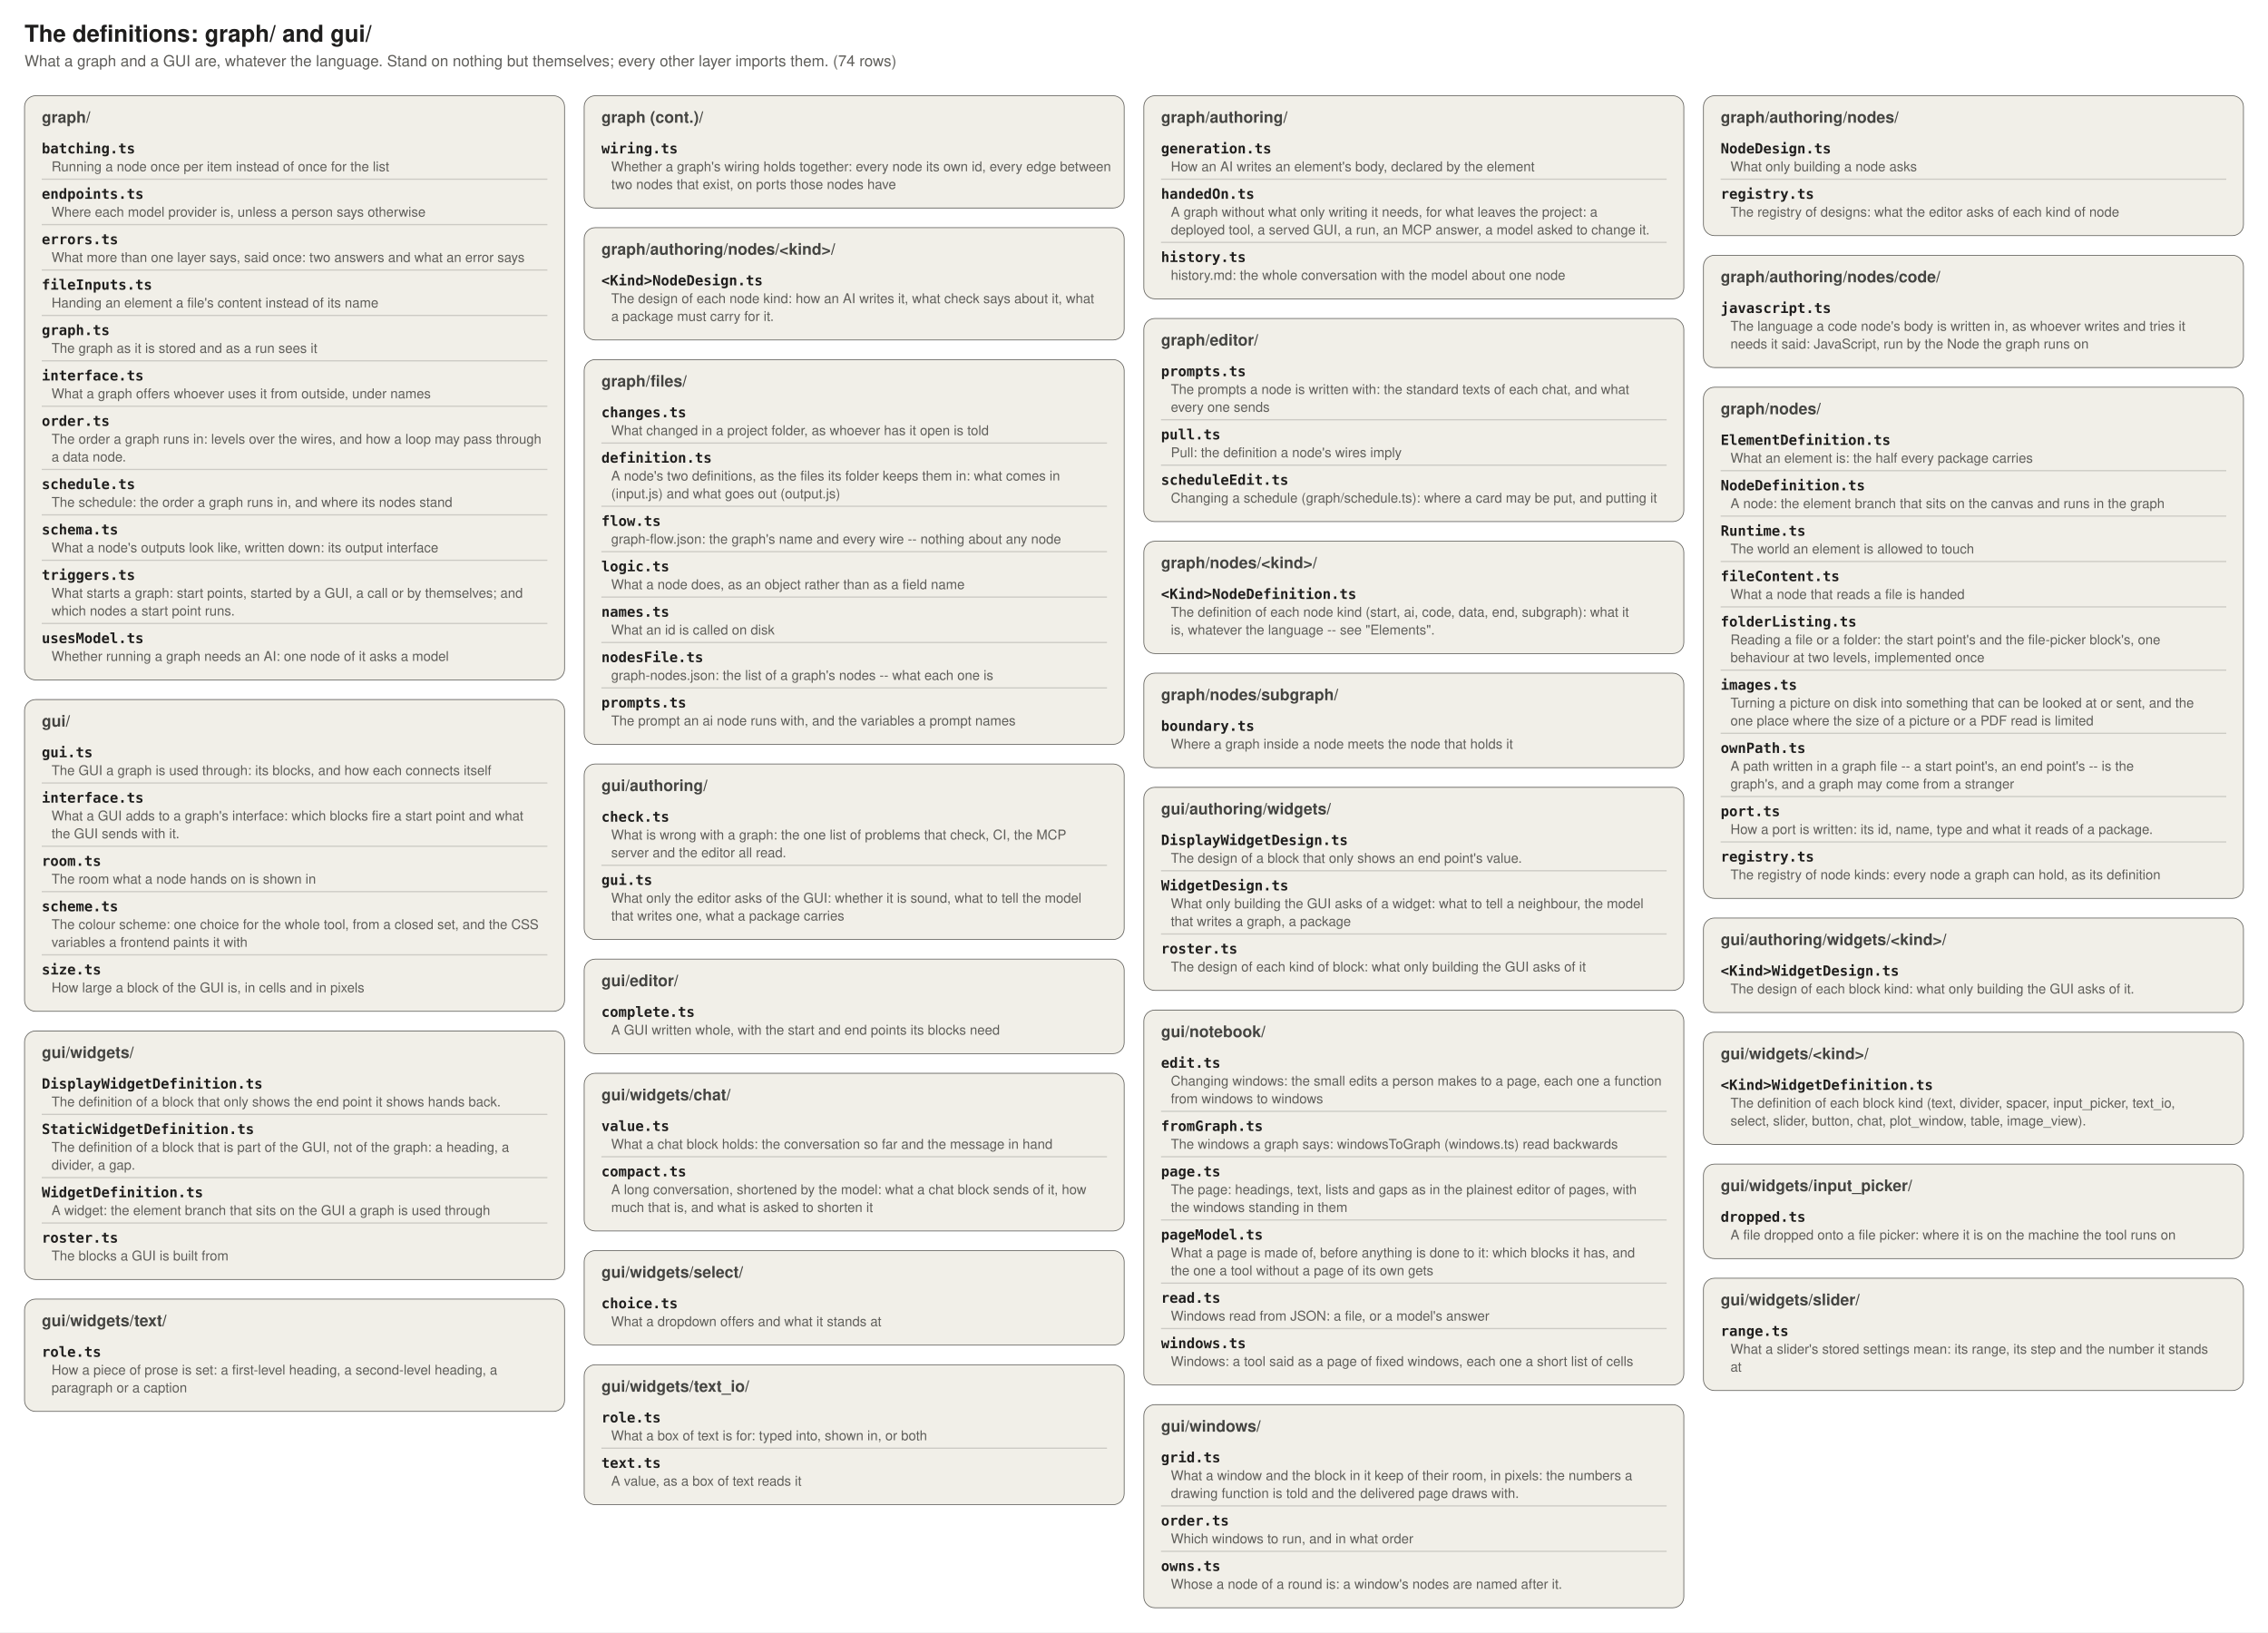
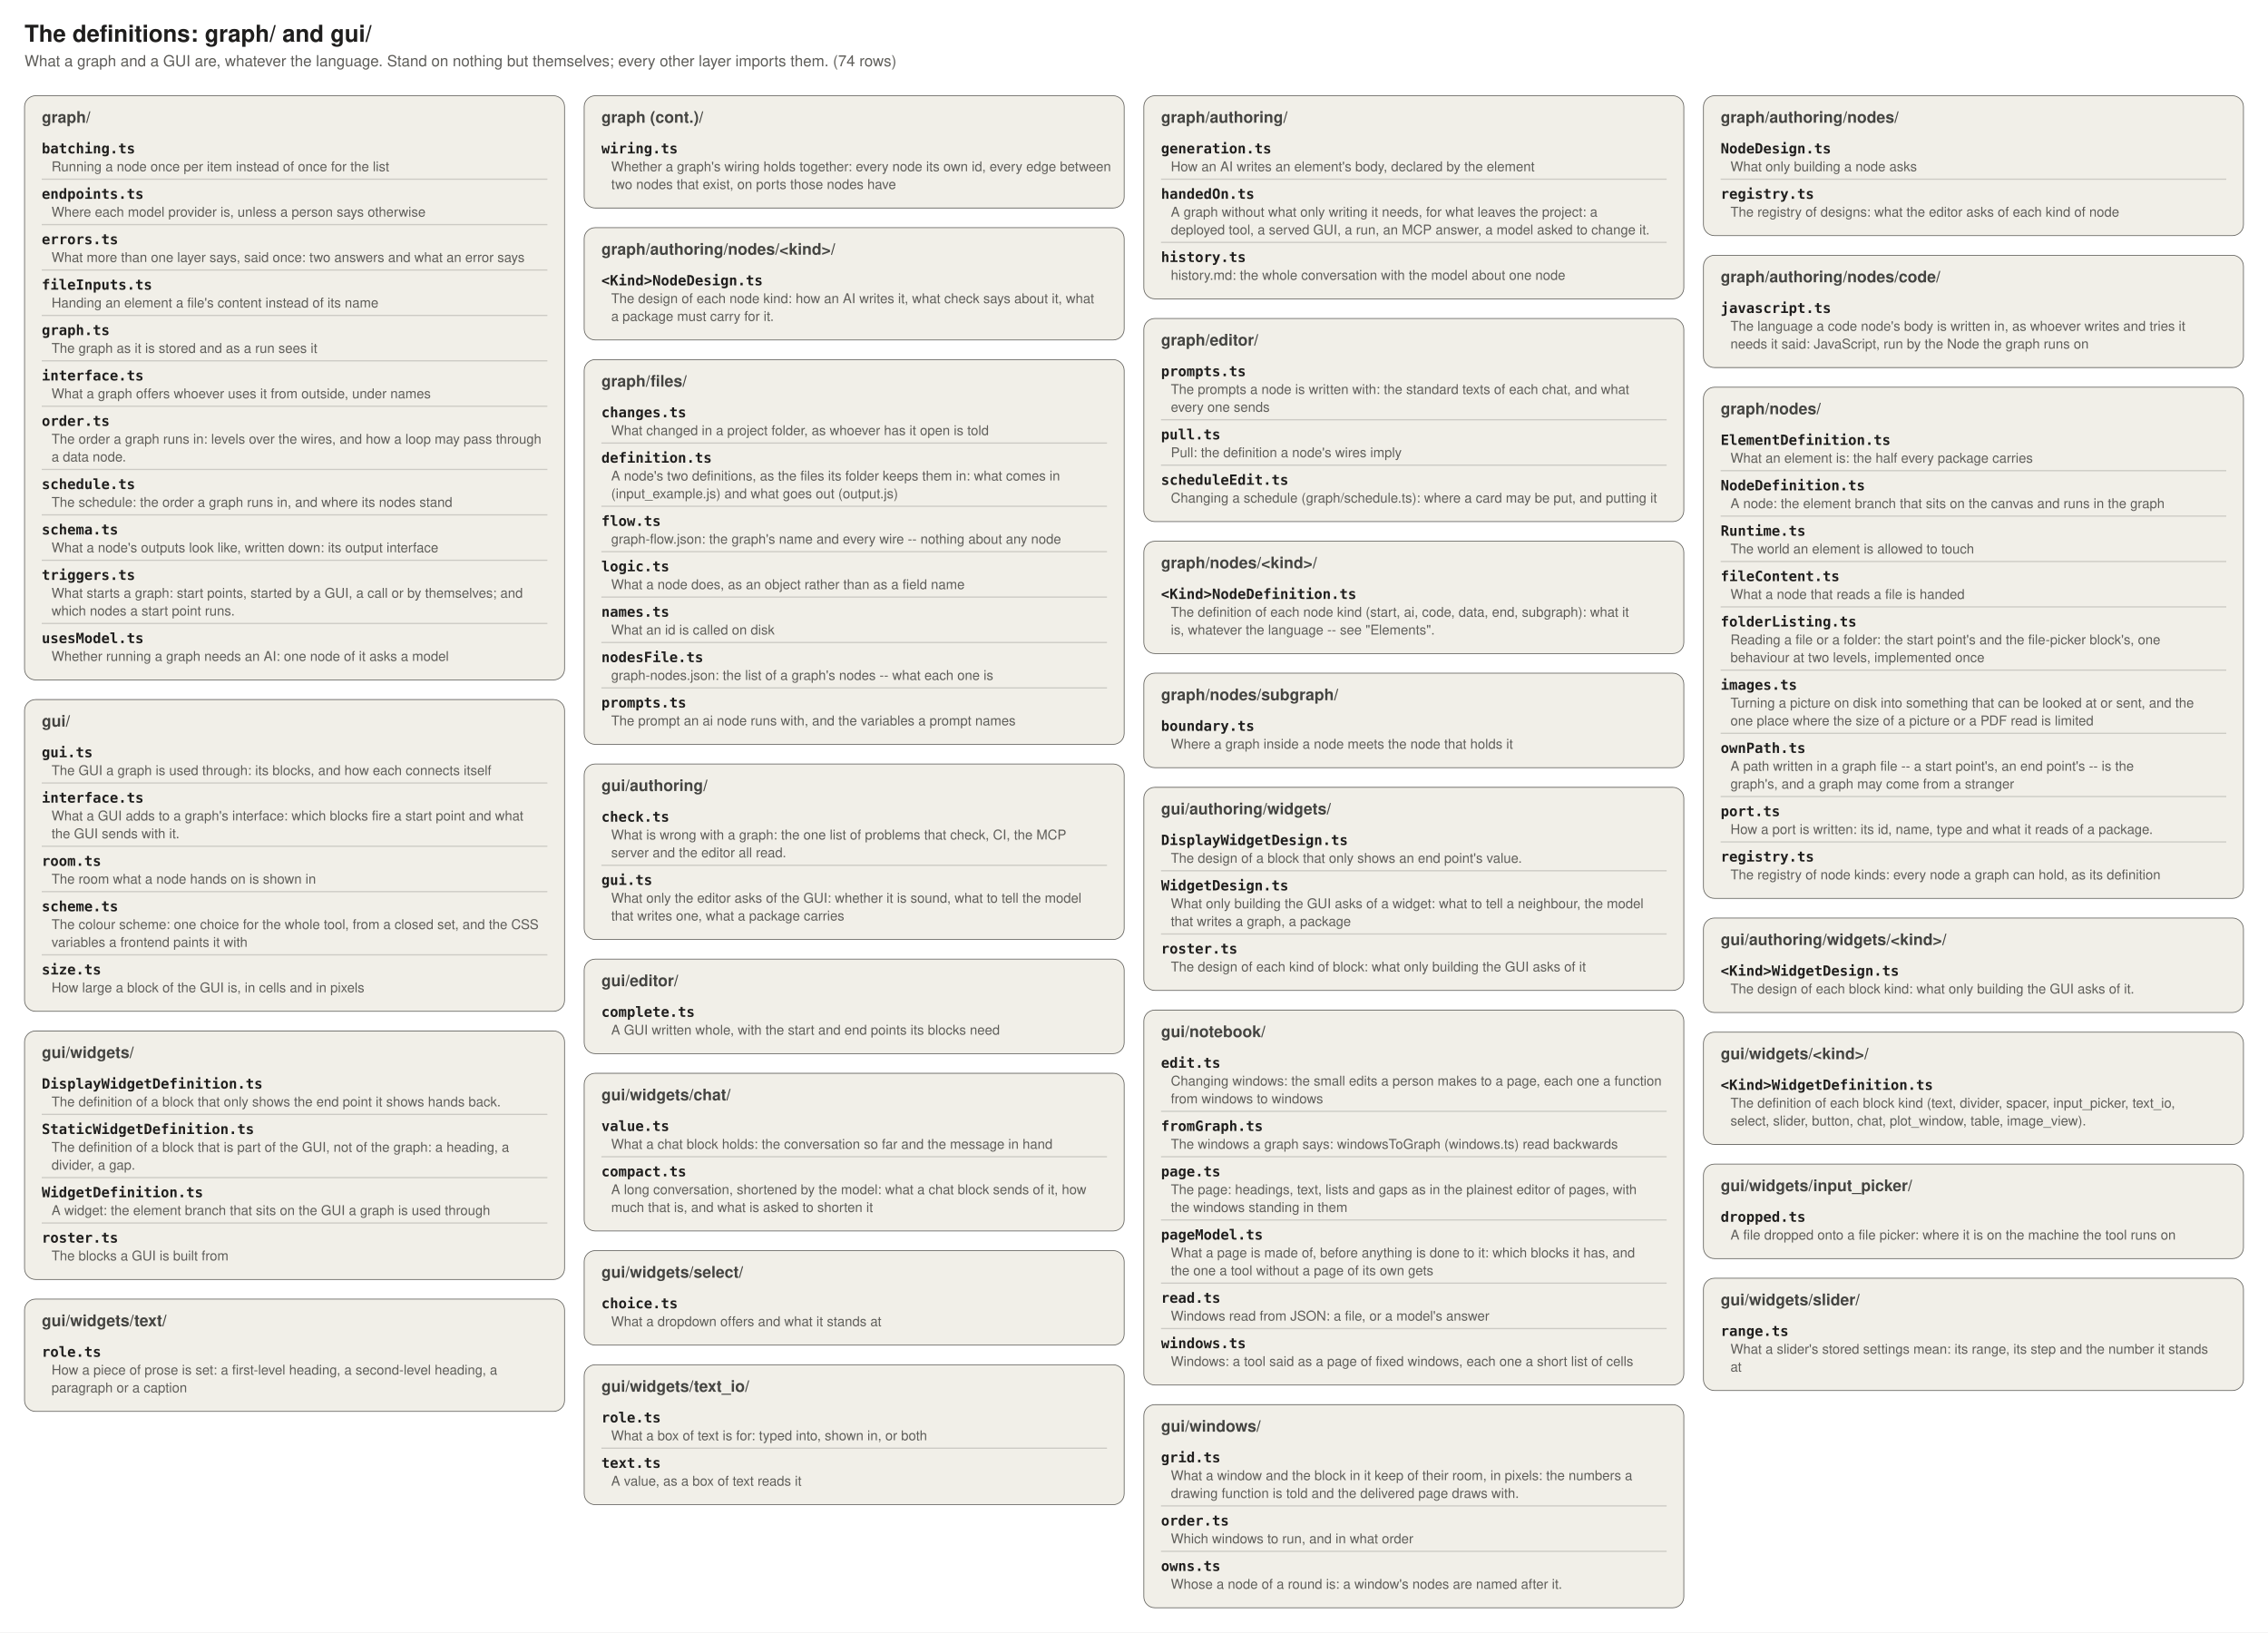
<svg xmlns="http://www.w3.org/2000/svg" width="1848" viewBox="0 0 1848 1330" role="img">
  <style>svg{font-family:Segoe UI,Helvetica,Arial,sans-serif}.bg{fill:#ffffff}.h{font-size:19px;font-weight:600;fill:#1f1e1d}.n{font-size:12.5px;fill:#5f5e5a}.d{font-size:13px;font-weight:600;fill:#444441}.f{font-family:Consolas,Menlo,monospace;font-size:11.5px;font-weight:600;fill:#1f1e1d}.r{font-size:11px;fill:#5f5e5a}.box{fill:#F1EFE8;stroke:#5F5E5A;stroke-width:.6}.row{stroke:#5F5E5A;stroke-opacity:.25}@media (prefers-color-scheme:dark){.bg{fill:#1c1c1a}.h,.f{fill:#e8e6dc}.n,.r{fill:#b4b2a9}.d{fill:#D3D1C7}.box{fill:#262624;stroke:#B4B2A9}.row{stroke:#B4B2A9}}</style>
  <rect class="bg" width="1848" height="1330" />
  <text class="h" x="20" y="34">The definitions: graph/ and gui/</text>
  <text class="n" x="20" y="54">What a graph and a GUI are, whatever the language. Stand on nothing but themselves; every other layer imports them. (74 rows)</text>
  <g>
    <rect class="box" x="20" y="78" width="440" height="476" rx="9" />
    <text class="d" x="34" y="100">graph/</text>
    <text class="f" x="34" y="125">batching.ts</text>
    <text class="r" x="42" y="139.5">Running a node once per item instead of once for the list</text>
    <line class="row" x1="34" x2="446" y1="146" y2="146" />
    <text class="f" x="34" y="162">endpoints.ts</text>
    <text class="r" x="42" y="176.5">Where each model provider is, unless a person says otherwise</text>
    <line class="row" x1="34" x2="446" y1="183" y2="183" />
    <text class="f" x="34" y="199">errors.ts</text>
    <text class="r" x="42" y="213.5">What more than one layer says, said once: two answers and what an error says</text>
    <line class="row" x1="34" x2="446" y1="220" y2="220" />
    <text class="f" x="34" y="236">fileInputs.ts</text>
    <text class="r" x="42" y="250.5">Handing an element a file's content instead of its name</text>
    <line class="row" x1="34" x2="446" y1="257" y2="257" />
    <text class="f" x="34" y="273">graph.ts</text>
    <text class="r" x="42" y="287.5">The graph as it is stored and as a run sees it</text>
    <line class="row" x1="34" x2="446" y1="294" y2="294" />
    <text class="f" x="34" y="310">interface.ts</text>
    <text class="r" x="42" y="324.5">What a graph offers whoever uses it from outside, under names</text>
    <line class="row" x1="34" x2="446" y1="331" y2="331" />
    <text class="f" x="34" y="347">order.ts</text>
    <text class="r" x="42" y="361.5">The order a graph runs in: levels over the wires, and how a loop may pass through</text>
    <text class="r" x="42" y="376">a data node.</text>
    <line class="row" x1="34" x2="446" y1="382.5" y2="382.5" />
    <text class="f" x="34" y="398.5">schedule.ts</text>
    <text class="r" x="42" y="413">The schedule: the order a graph runs in, and where its nodes stand</text>
    <line class="row" x1="34" x2="446" y1="419.5" y2="419.5" />
    <text class="f" x="34" y="435.5">schema.ts</text>
    <text class="r" x="42" y="450">What a node's outputs look like, written down: its output interface</text>
    <line class="row" x1="34" x2="446" y1="456.5" y2="456.5" />
    <text class="f" x="34" y="472.5">triggers.ts</text>
    <text class="r" x="42" y="487">What starts a graph: start points, started by a GUI, a call or by themselves; and</text>
    <text class="r" x="42" y="501.5">which nodes a start point runs.</text>
    <line class="row" x1="34" x2="446" y1="508" y2="508" />
    <text class="f" x="34" y="524">usesModel.ts</text>
    <text class="r" x="42" y="538.5">Whether running a graph needs an AI: one node of it asks a model</text>
  </g>
  <g>
    <rect class="box" x="476" y="78" width="440" height="91.5" rx="9" />
    <text class="d" x="490" y="100">graph (cont.)/</text>
    <text class="f" x="490" y="125">wiring.ts</text>
    <text class="r" x="498" y="139.5">Whether a graph's wiring holds together: every node its own id, every edge between</text>
    <text class="r" x="498" y="154">two nodes that exist, on ports those nodes have</text>
  </g>
  <g>
    <rect class="box" x="932" y="78" width="440" height="165.5" rx="9" />
    <text class="d" x="946" y="100">graph/authoring/</text>
    <text class="f" x="946" y="125">generation.ts</text>
    <text class="r" x="954" y="139.5">How an AI writes an element's body, declared by the element</text>
    <line class="row" x1="946" x2="1358" y1="146" y2="146" />
    <text class="f" x="946" y="162">handedOn.ts</text>
    <text class="r" x="954" y="176.5">A graph without what only writing it needs, for what leaves the project: a</text>
    <text class="r" x="954" y="191">deployed tool, a served GUI, a run, an MCP answer, a model asked to change it.</text>
    <line class="row" x1="946" x2="1358" y1="197.5" y2="197.5" />
    <text class="f" x="946" y="213.5">history.ts</text>
    <text class="r" x="954" y="228">history.md: the whole conversation with the model about one node</text>
  </g>
  <g>
    <rect class="box" x="1388" y="78" width="440" height="114" rx="9" />
    <text class="d" x="1402" y="100">graph/authoring/nodes/</text>
    <text class="f" x="1402" y="125">NodeDesign.ts</text>
    <text class="r" x="1410" y="139.5">What only building a node asks</text>
    <line class="row" x1="1402" x2="1814" y1="146" y2="146" />
    <text class="f" x="1402" y="162">registry.ts</text>
    <text class="r" x="1410" y="176.5">The registry of designs: what the editor asks of each kind of node</text>
  </g>
  <g>
    <rect class="box" x="476" y="185.5" width="440" height="91.5" rx="9" />
    <text class="d" x="490" y="207.5">graph/authoring/nodes/&lt;kind&gt;/</text>
    <text class="f" x="490" y="232.5">&lt;Kind&gt;NodeDesign.ts</text>
    <text class="r" x="498" y="247">The design of each node kind: how an AI writes it, what check says about it, what</text>
    <text class="r" x="498" y="261.5">a package must carry for it.</text>
  </g>
  <g>
    <rect class="box" x="1388" y="208" width="440" height="91.5" rx="9" />
    <text class="d" x="1402" y="230">graph/authoring/nodes/code/</text>
    <text class="f" x="1402" y="255">javascript.ts</text>
    <text class="r" x="1410" y="269.5">The language a code node's body is written in, as whoever writes and tries it</text>
    <text class="r" x="1410" y="284">needs it said: JavaScript, run by the Node the graph runs on</text>
  </g>
  <g>
    <rect class="box" x="932" y="259.5" width="440" height="165.5" rx="9" />
    <text class="d" x="946" y="281.5">graph/editor/</text>
    <text class="f" x="946" y="306.5">prompts.ts</text>
    <text class="r" x="954" y="321">The prompts a node is written with: the standard texts of each chat, and what</text>
    <text class="r" x="954" y="335.5">every one sends</text>
    <line class="row" x1="946" x2="1358" y1="342" y2="342" />
    <text class="f" x="946" y="358">pull.ts</text>
    <text class="r" x="954" y="372.5">Pull: the definition a node's wires imply</text>
    <line class="row" x1="946" x2="1358" y1="379" y2="379" />
    <text class="f" x="946" y="395">scheduleEdit.ts</text>
    <text class="r" x="954" y="409.5">Changing a schedule (graph/schedule.ts): where a card may be put, and putting it</text>
  </g>
  <g>
    <rect class="box" x="476" y="293" width="440" height="313.5" rx="9" />
    <text class="d" x="490" y="315">graph/files/</text>
    <text class="f" x="490" y="340">changes.ts</text>
    <text class="r" x="498" y="354.5">What changed in a project folder, as whoever has it open is told</text>
    <line class="row" x1="490" x2="902" y1="361" y2="361" />
    <text class="f" x="490" y="377">definition.ts</text>
    <text class="r" x="498" y="391.5">A node's two definitions, as the files its folder keeps them in: what comes in</text>
-     <text class="r" x="498" y="406">(input.js) and what goes out (output.js)</text>
+     <text class="r" x="498" y="406">(input_example.js) and what goes out (output.js)</text>
    <line class="row" x1="490" x2="902" y1="412.5" y2="412.5" />
    <text class="f" x="490" y="428.5">flow.ts</text>
    <text class="r" x="498" y="443">graph-flow.json: the graph's name and every wire -- nothing about any node</text>
    <line class="row" x1="490" x2="902" y1="449.5" y2="449.5" />
    <text class="f" x="490" y="465.5">logic.ts</text>
    <text class="r" x="498" y="480">What a node does, as an object rather than as a field name</text>
    <line class="row" x1="490" x2="902" y1="486.5" y2="486.5" />
    <text class="f" x="490" y="502.5">names.ts</text>
    <text class="r" x="498" y="517">What an id is called on disk</text>
    <line class="row" x1="490" x2="902" y1="523.5" y2="523.5" />
    <text class="f" x="490" y="539.5">nodesFile.ts</text>
    <text class="r" x="498" y="554">graph-nodes.json: the list of a graph's nodes -- what each one is</text>
    <line class="row" x1="490" x2="902" y1="560.5" y2="560.5" />
    <text class="f" x="490" y="576.5">prompts.ts</text>
    <text class="r" x="498" y="591">The prompt an ai node runs with, and the variables a prompt names</text>
  </g>
  <g>
    <rect class="box" x="1388" y="315.5" width="440" height="416.5" rx="9" />
    <text class="d" x="1402" y="337.5">graph/nodes/</text>
    <text class="f" x="1402" y="362.5">ElementDefinition.ts</text>
    <text class="r" x="1410" y="377">What an element is: the half every package carries</text>
    <line class="row" x1="1402" x2="1814" y1="383.5" y2="383.5" />
    <text class="f" x="1402" y="399.5">NodeDefinition.ts</text>
    <text class="r" x="1410" y="414">A node: the element branch that sits on the canvas and runs in the graph</text>
    <line class="row" x1="1402" x2="1814" y1="420.5" y2="420.5" />
    <text class="f" x="1402" y="436.5">Runtime.ts</text>
    <text class="r" x="1410" y="451">The world an element is allowed to touch</text>
    <line class="row" x1="1402" x2="1814" y1="457.5" y2="457.5" />
    <text class="f" x="1402" y="473.5">fileContent.ts</text>
    <text class="r" x="1410" y="488">What a node that reads a file is handed</text>
    <line class="row" x1="1402" x2="1814" y1="494.5" y2="494.5" />
    <text class="f" x="1402" y="510.5">folderListing.ts</text>
    <text class="r" x="1410" y="525">Reading a file or a folder: the start point's and the file-picker block's, one</text>
    <text class="r" x="1410" y="539.5">behaviour at two levels, implemented once</text>
    <line class="row" x1="1402" x2="1814" y1="546" y2="546" />
    <text class="f" x="1402" y="562">images.ts</text>
    <text class="r" x="1410" y="576.5">Turning a picture on disk into something that can be looked at or sent, and the</text>
    <text class="r" x="1410" y="591">one place where the size of a picture or a PDF read is limited</text>
    <line class="row" x1="1402" x2="1814" y1="597.5" y2="597.5" />
    <text class="f" x="1402" y="613.5">ownPath.ts</text>
    <text class="r" x="1410" y="628">A path written in a graph file -- a start point's, an end point's -- is the</text>
    <text class="r" x="1410" y="642.5">graph's, and a graph may come from a stranger</text>
    <line class="row" x1="1402" x2="1814" y1="649" y2="649" />
    <text class="f" x="1402" y="665">port.ts</text>
    <text class="r" x="1410" y="679.5">How a port is written: its id, name, type and what it reads of a package.</text>
    <line class="row" x1="1402" x2="1814" y1="686" y2="686" />
    <text class="f" x="1402" y="702">registry.ts</text>
    <text class="r" x="1410" y="716.5">The registry of node kinds: every node a graph can hold, as its definition</text>
  </g>
  <g>
    <rect class="box" x="932" y="441" width="440" height="91.5" rx="9" />
    <text class="d" x="946" y="463">graph/nodes/&lt;kind&gt;/</text>
    <text class="f" x="946" y="488">&lt;Kind&gt;NodeDefinition.ts</text>
    <text class="r" x="954" y="502.5">The definition of each node kind (start, ai, code, data, end, subgraph): what it</text>
    <text class="r" x="954" y="517">is, whatever the language -- see "Elements".</text>
  </g>
  <g>
    <rect class="box" x="932" y="548.5" width="440" height="77" rx="9" />
    <text class="d" x="946" y="570.5">graph/nodes/subgraph/</text>
    <text class="f" x="946" y="595.5">boundary.ts</text>
    <text class="r" x="954" y="610">Where a graph inside a node meets the node that holds it</text>
  </g>
  <g>
    <rect class="box" x="20" y="570" width="440" height="254" rx="9" />
    <text class="d" x="34" y="592">gui/</text>
    <text class="f" x="34" y="617">gui.ts</text>
    <text class="r" x="42" y="631.5">The GUI a graph is used through: its blocks, and how each connects itself</text>
    <line class="row" x1="34" x2="446" y1="638" y2="638" />
    <text class="f" x="34" y="654">interface.ts</text>
    <text class="r" x="42" y="668.5">What a GUI adds to a graph's interface: which blocks fire a start point and what</text>
    <text class="r" x="42" y="683">the GUI sends with it.</text>
    <line class="row" x1="34" x2="446" y1="689.5" y2="689.5" />
    <text class="f" x="34" y="705.5">room.ts</text>
    <text class="r" x="42" y="720">The room what a node hands on is shown in</text>
    <line class="row" x1="34" x2="446" y1="726.5" y2="726.5" />
    <text class="f" x="34" y="742.5">scheme.ts</text>
    <text class="r" x="42" y="757">The colour scheme: one choice for the whole tool, from a closed set, and the CSS</text>
    <text class="r" x="42" y="771.5">variables a frontend paints it with</text>
    <line class="row" x1="34" x2="446" y1="778" y2="778" />
    <text class="f" x="34" y="794">size.ts</text>
    <text class="r" x="42" y="808.5">How large a block of the GUI is, in cells and in pixels</text>
  </g>
  <g>
    <rect class="box" x="476" y="622.5" width="440" height="143" rx="9" />
    <text class="d" x="490" y="644.5">gui/authoring/</text>
    <text class="f" x="490" y="669.5">check.ts</text>
    <text class="r" x="498" y="684">What is wrong with a graph: the one list of problems that check, CI, the MCP</text>
    <text class="r" x="498" y="698.5">server and the editor all read.</text>
    <line class="row" x1="490" x2="902" y1="705" y2="705" />
    <text class="f" x="490" y="721">gui.ts</text>
    <text class="r" x="498" y="735.5">What only the editor asks of the GUI: whether it is sound, what to tell the model</text>
    <text class="r" x="498" y="750">that writes one, what a package carries</text>
  </g>
  <g>
    <rect class="box" x="932" y="641.5" width="440" height="165.5" rx="9" />
    <text class="d" x="946" y="663.5">gui/authoring/widgets/</text>
    <text class="f" x="946" y="688.5">DisplayWidgetDesign.ts</text>
    <text class="r" x="954" y="703">The design of a block that only shows an end point's value.</text>
    <line class="row" x1="946" x2="1358" y1="709.5" y2="709.5" />
    <text class="f" x="946" y="725.5">WidgetDesign.ts</text>
    <text class="r" x="954" y="740">What only building the GUI asks of a widget: what to tell a neighbour, the model</text>
    <text class="r" x="954" y="754.5">that writes a graph, a package</text>
    <line class="row" x1="946" x2="1358" y1="761" y2="761" />
    <text class="f" x="946" y="777">roster.ts</text>
    <text class="r" x="954" y="791.5">The design of each kind of block: what only building the GUI asks of it</text>
  </g>
  <g>
    <rect class="box" x="1388" y="748" width="440" height="77" rx="9" />
    <text class="d" x="1402" y="770">gui/authoring/widgets/&lt;kind&gt;/</text>
    <text class="f" x="1402" y="795">&lt;Kind&gt;WidgetDesign.ts</text>
    <text class="r" x="1410" y="809.5">The design of each block kind: what only building the GUI asks of it.</text>
  </g>
  <g>
    <rect class="box" x="476" y="781.5" width="440" height="77" rx="9" />
    <text class="d" x="490" y="803.5">gui/editor/</text>
    <text class="f" x="490" y="828.5">complete.ts</text>
    <text class="r" x="498" y="843">A GUI written whole, with the start and end points its blocks need</text>
  </g>
  <g>
    <rect class="box" x="932" y="823" width="440" height="305.5" rx="9" />
    <text class="d" x="946" y="845">gui/notebook/</text>
    <text class="f" x="946" y="870">edit.ts</text>
    <text class="r" x="954" y="884.5">Changing windows: the small edits a person makes to a page, each one a function</text>
    <text class="r" x="954" y="899">from windows to windows</text>
    <line class="row" x1="946" x2="1358" y1="905.5" y2="905.5" />
    <text class="f" x="946" y="921.5">fromGraph.ts</text>
    <text class="r" x="954" y="936">The windows a graph says: windowsToGraph (windows.ts) read backwards</text>
    <line class="row" x1="946" x2="1358" y1="942.5" y2="942.5" />
    <text class="f" x="946" y="958.5">page.ts</text>
    <text class="r" x="954" y="973">The page: headings, text, lists and gaps as in the plainest editor of pages, with</text>
    <text class="r" x="954" y="987.5">the windows standing in them</text>
    <line class="row" x1="946" x2="1358" y1="994" y2="994" />
    <text class="f" x="946" y="1010">pageModel.ts</text>
    <text class="r" x="954" y="1024.5">What a page is made of, before anything is done to it: which blocks it has, and</text>
    <text class="r" x="954" y="1039">the one a tool without a page of its own gets</text>
    <line class="row" x1="946" x2="1358" y1="1045.5" y2="1045.5" />
    <text class="f" x="946" y="1061.5">read.ts</text>
    <text class="r" x="954" y="1076">Windows read from JSON: a file, or a model's answer</text>
    <line class="row" x1="946" x2="1358" y1="1082.5" y2="1082.5" />
    <text class="f" x="946" y="1098.5">windows.ts</text>
    <text class="r" x="954" y="1113">Windows: a tool said as a page of fixed windows, each one a short list of cells</text>
  </g>
  <g>
    <rect class="box" x="20" y="840" width="440" height="202.5" rx="9" />
    <text class="d" x="34" y="862">gui/widgets/</text>
    <text class="f" x="34" y="887">DisplayWidgetDefinition.ts</text>
    <text class="r" x="42" y="901.5">The definition of a block that only shows the end point it shows hands back.</text>
    <line class="row" x1="34" x2="446" y1="908" y2="908" />
    <text class="f" x="34" y="924">StaticWidgetDefinition.ts</text>
    <text class="r" x="42" y="938.5">The definition of a block that is part of the GUI, not of the graph: a heading, a</text>
    <text class="r" x="42" y="953">divider, a gap.</text>
    <line class="row" x1="34" x2="446" y1="959.5" y2="959.5" />
    <text class="f" x="34" y="975.5">WidgetDefinition.ts</text>
    <text class="r" x="42" y="990">A widget: the element branch that sits on the GUI a graph is used through</text>
    <line class="row" x1="34" x2="446" y1="996.5" y2="996.5" />
    <text class="f" x="34" y="1012.5">roster.ts</text>
    <text class="r" x="42" y="1027">The blocks a GUI is built from</text>
  </g>
  <g>
    <rect class="box" x="1388" y="841" width="440" height="91.5" rx="9" />
    <text class="d" x="1402" y="863">gui/widgets/&lt;kind&gt;/</text>
    <text class="f" x="1402" y="888">&lt;Kind&gt;WidgetDefinition.ts</text>
    <text class="r" x="1410" y="902.5">The definition of each block kind (text, divider, spacer, input_picker, text_io,</text>
    <text class="r" x="1410" y="917">select, slider, button, chat, plot_window, table, image_view).</text>
  </g>
  <g>
    <rect class="box" x="476" y="874.5" width="440" height="128.5" rx="9" />
    <text class="d" x="490" y="896.5">gui/widgets/chat/</text>
    <text class="f" x="490" y="921.5">value.ts</text>
    <text class="r" x="498" y="936">What a chat block holds: the conversation so far and the message in hand</text>
    <line class="row" x1="490" x2="902" y1="942.5" y2="942.5" />
    <text class="f" x="490" y="958.5">compact.ts</text>
    <text class="r" x="498" y="973">A long conversation, shortened by the model: what a chat block sends of it, how</text>
    <text class="r" x="498" y="987.5">much that is, and what is asked to shorten it</text>
  </g>
  <g>
    <rect class="box" x="1388" y="948.5" width="440" height="77" rx="9" />
    <text class="d" x="1402" y="970.5">gui/widgets/input_picker/</text>
    <text class="f" x="1402" y="995.5">dropped.ts</text>
    <text class="r" x="1410" y="1010">A file dropped onto a file picker: where it is on the machine the tool runs on</text>
  </g>
  <g>
    <rect class="box" x="476" y="1019" width="440" height="77" rx="9" />
    <text class="d" x="490" y="1041">gui/widgets/select/</text>
    <text class="f" x="490" y="1066">choice.ts</text>
    <text class="r" x="498" y="1080.5">What a dropdown offers and what it stands at</text>
  </g>
  <g>
    <rect class="box" x="1388" y="1041.5" width="440" height="91.5" rx="9" />
    <text class="d" x="1402" y="1063.5">gui/widgets/slider/</text>
    <text class="f" x="1402" y="1088.5">range.ts</text>
    <text class="r" x="1410" y="1103">What a slider's stored settings mean: its range, its step and the number it stands</text>
    <text class="r" x="1410" y="1117.5">at</text>
  </g>
  <g>
    <rect class="box" x="20" y="1058.5" width="440" height="91.5" rx="9" />
    <text class="d" x="34" y="1080.5">gui/widgets/text/</text>
    <text class="f" x="34" y="1105.5">role.ts</text>
    <text class="r" x="42" y="1120">How a piece of prose is set: a first-level heading, a second-level heading, a</text>
    <text class="r" x="42" y="1134.5">paragraph or a caption</text>
  </g>
  <g>
    <rect class="box" x="476" y="1112" width="440" height="114" rx="9" />
    <text class="d" x="490" y="1134">gui/widgets/text_io/</text>
    <text class="f" x="490" y="1159">role.ts</text>
    <text class="r" x="498" y="1173.5">What a box of text is for: typed into, shown in, or both</text>
    <line class="row" x1="490" x2="902" y1="1180" y2="1180" />
    <text class="f" x="490" y="1196">text.ts</text>
    <text class="r" x="498" y="1210.5">A value, as a box of text reads it</text>
  </g>
  <g>
    <rect class="box" x="932" y="1144.5" width="440" height="165.5" rx="9" />
    <text class="d" x="946" y="1166.5">gui/windows/</text>
    <text class="f" x="946" y="1191.5">grid.ts</text>
    <text class="r" x="954" y="1206">What a window and the block in it keep of their room, in pixels: the numbers a</text>
    <text class="r" x="954" y="1220.5">drawing function is told and the delivered page draws with.</text>
    <line class="row" x1="946" x2="1358" y1="1227" y2="1227" />
    <text class="f" x="946" y="1243">order.ts</text>
    <text class="r" x="954" y="1257.5">Which windows to run, and in what order</text>
    <line class="row" x1="946" x2="1358" y1="1264" y2="1264" />
    <text class="f" x="946" y="1280">owns.ts</text>
    <text class="r" x="954" y="1294.5">Whose a node of a round is: a window's nodes are named after it.</text>
  </g>
</svg>
